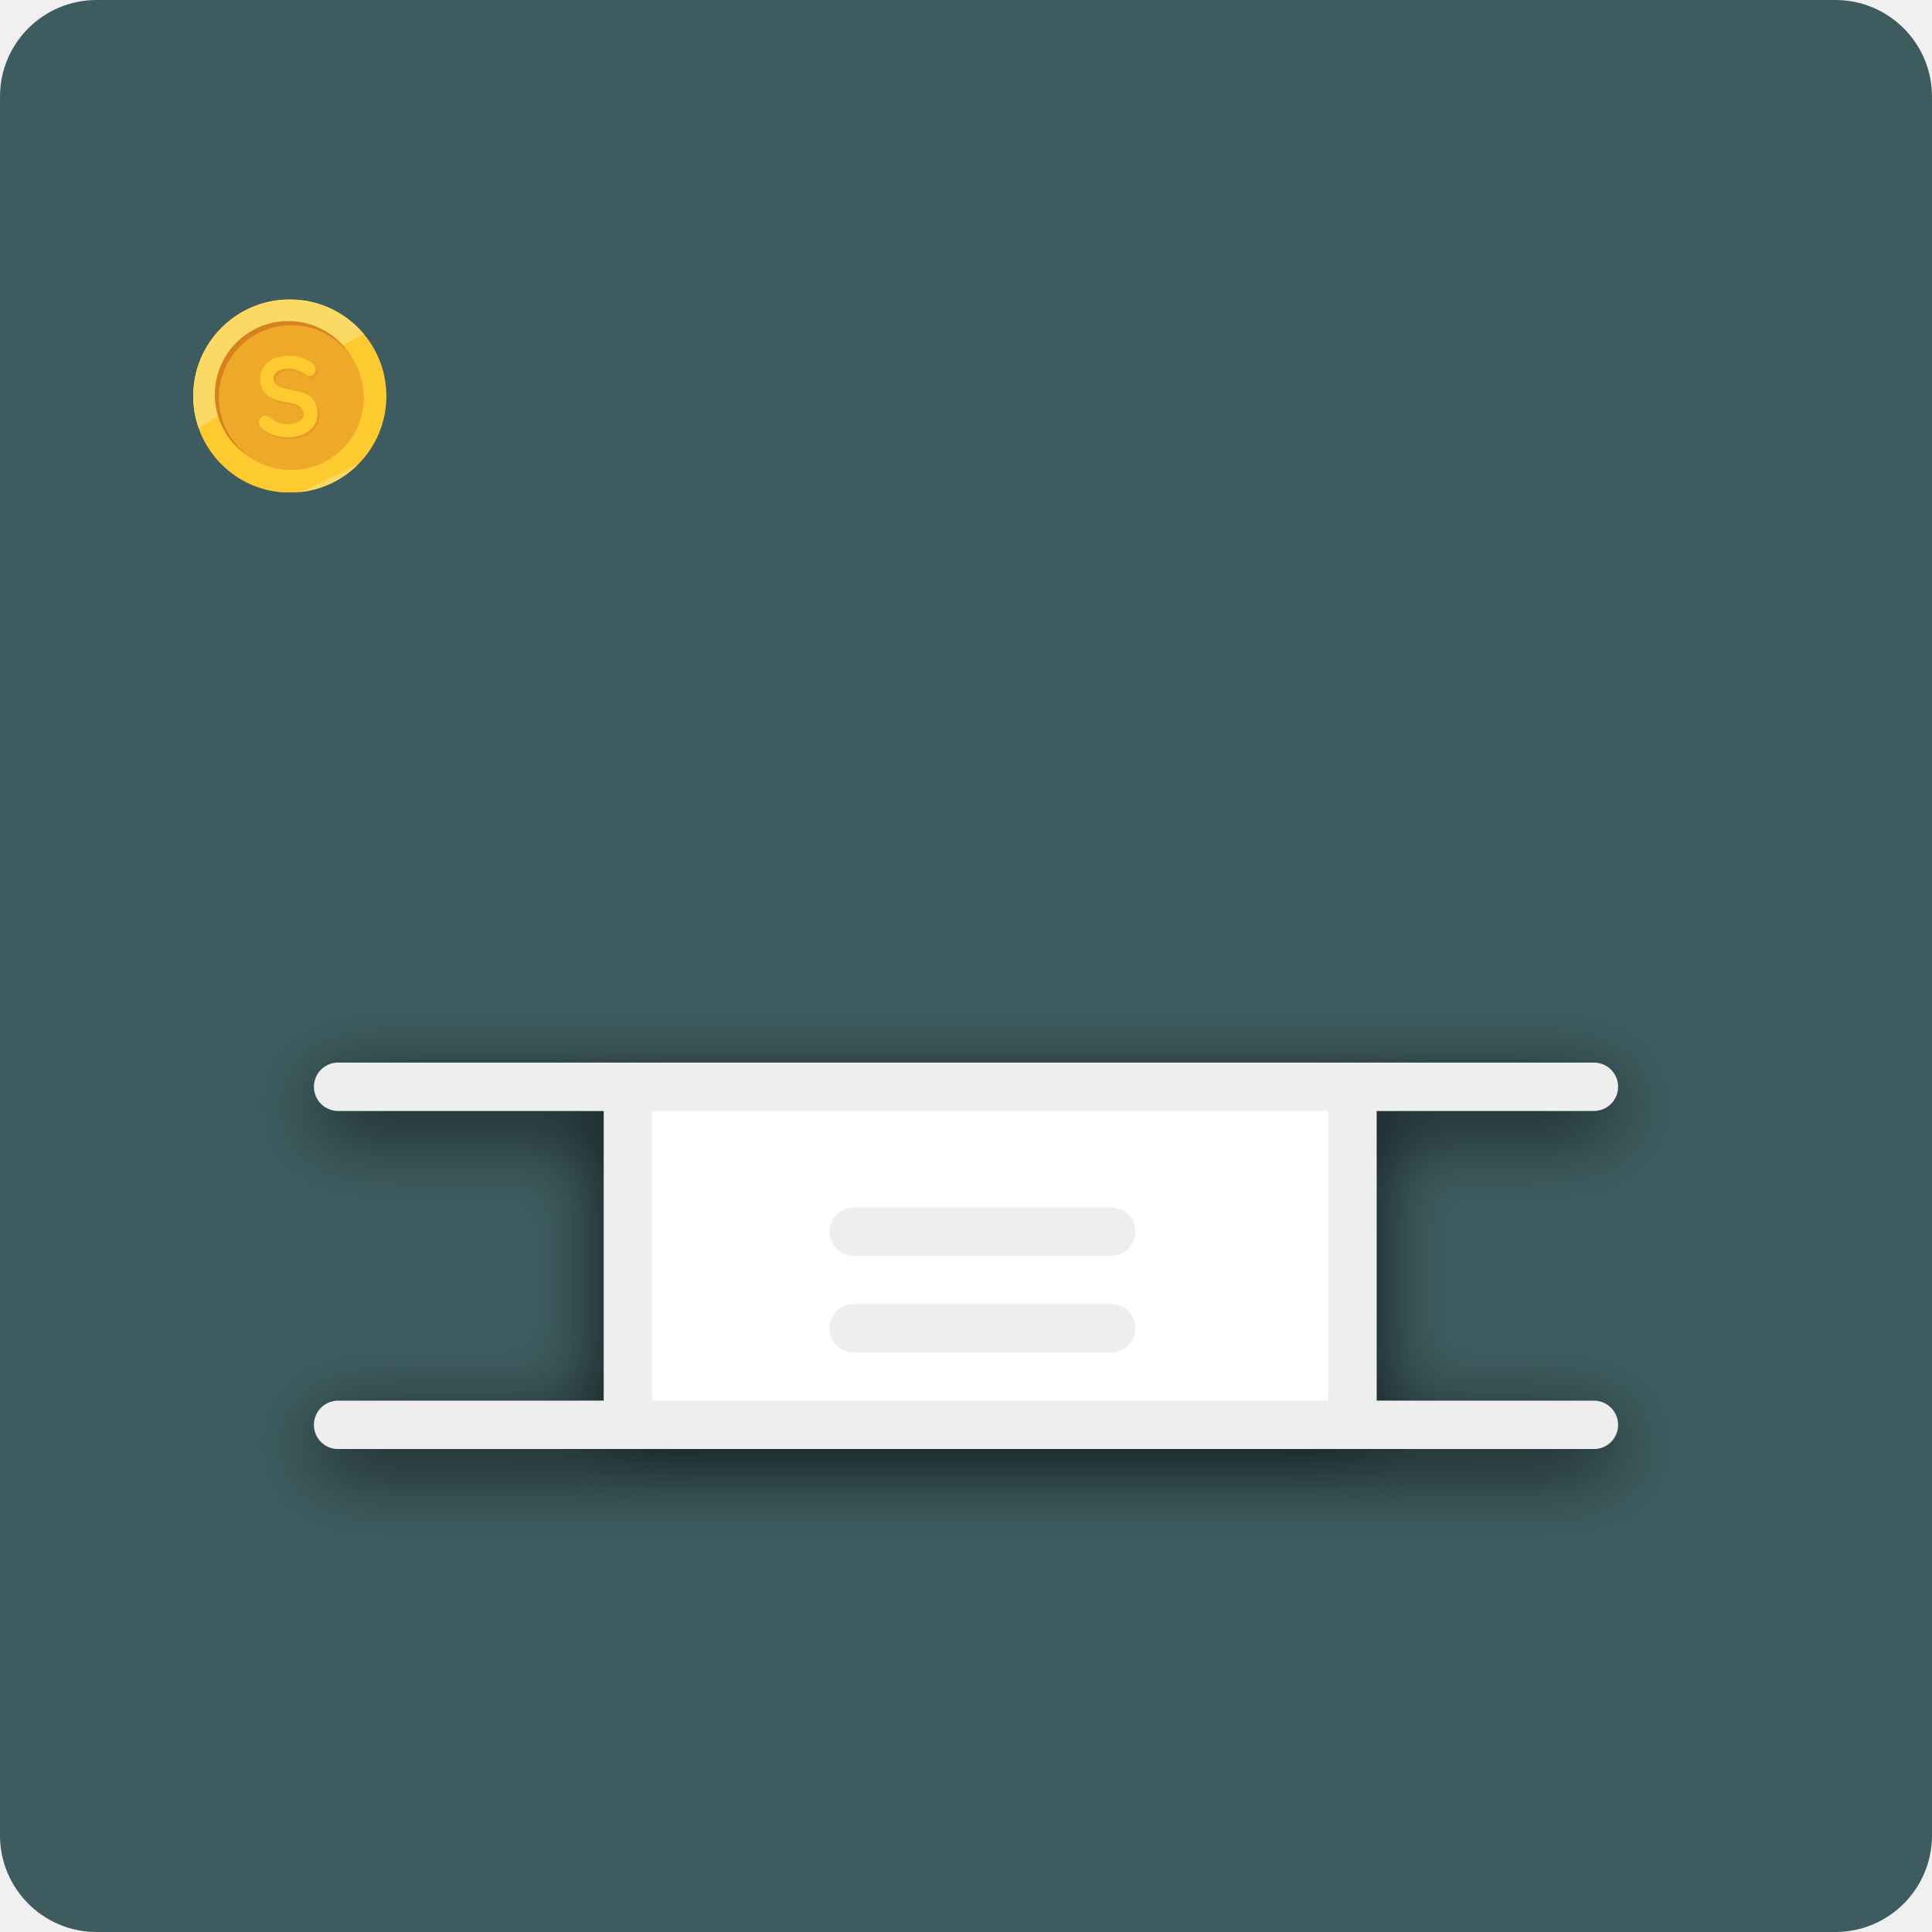
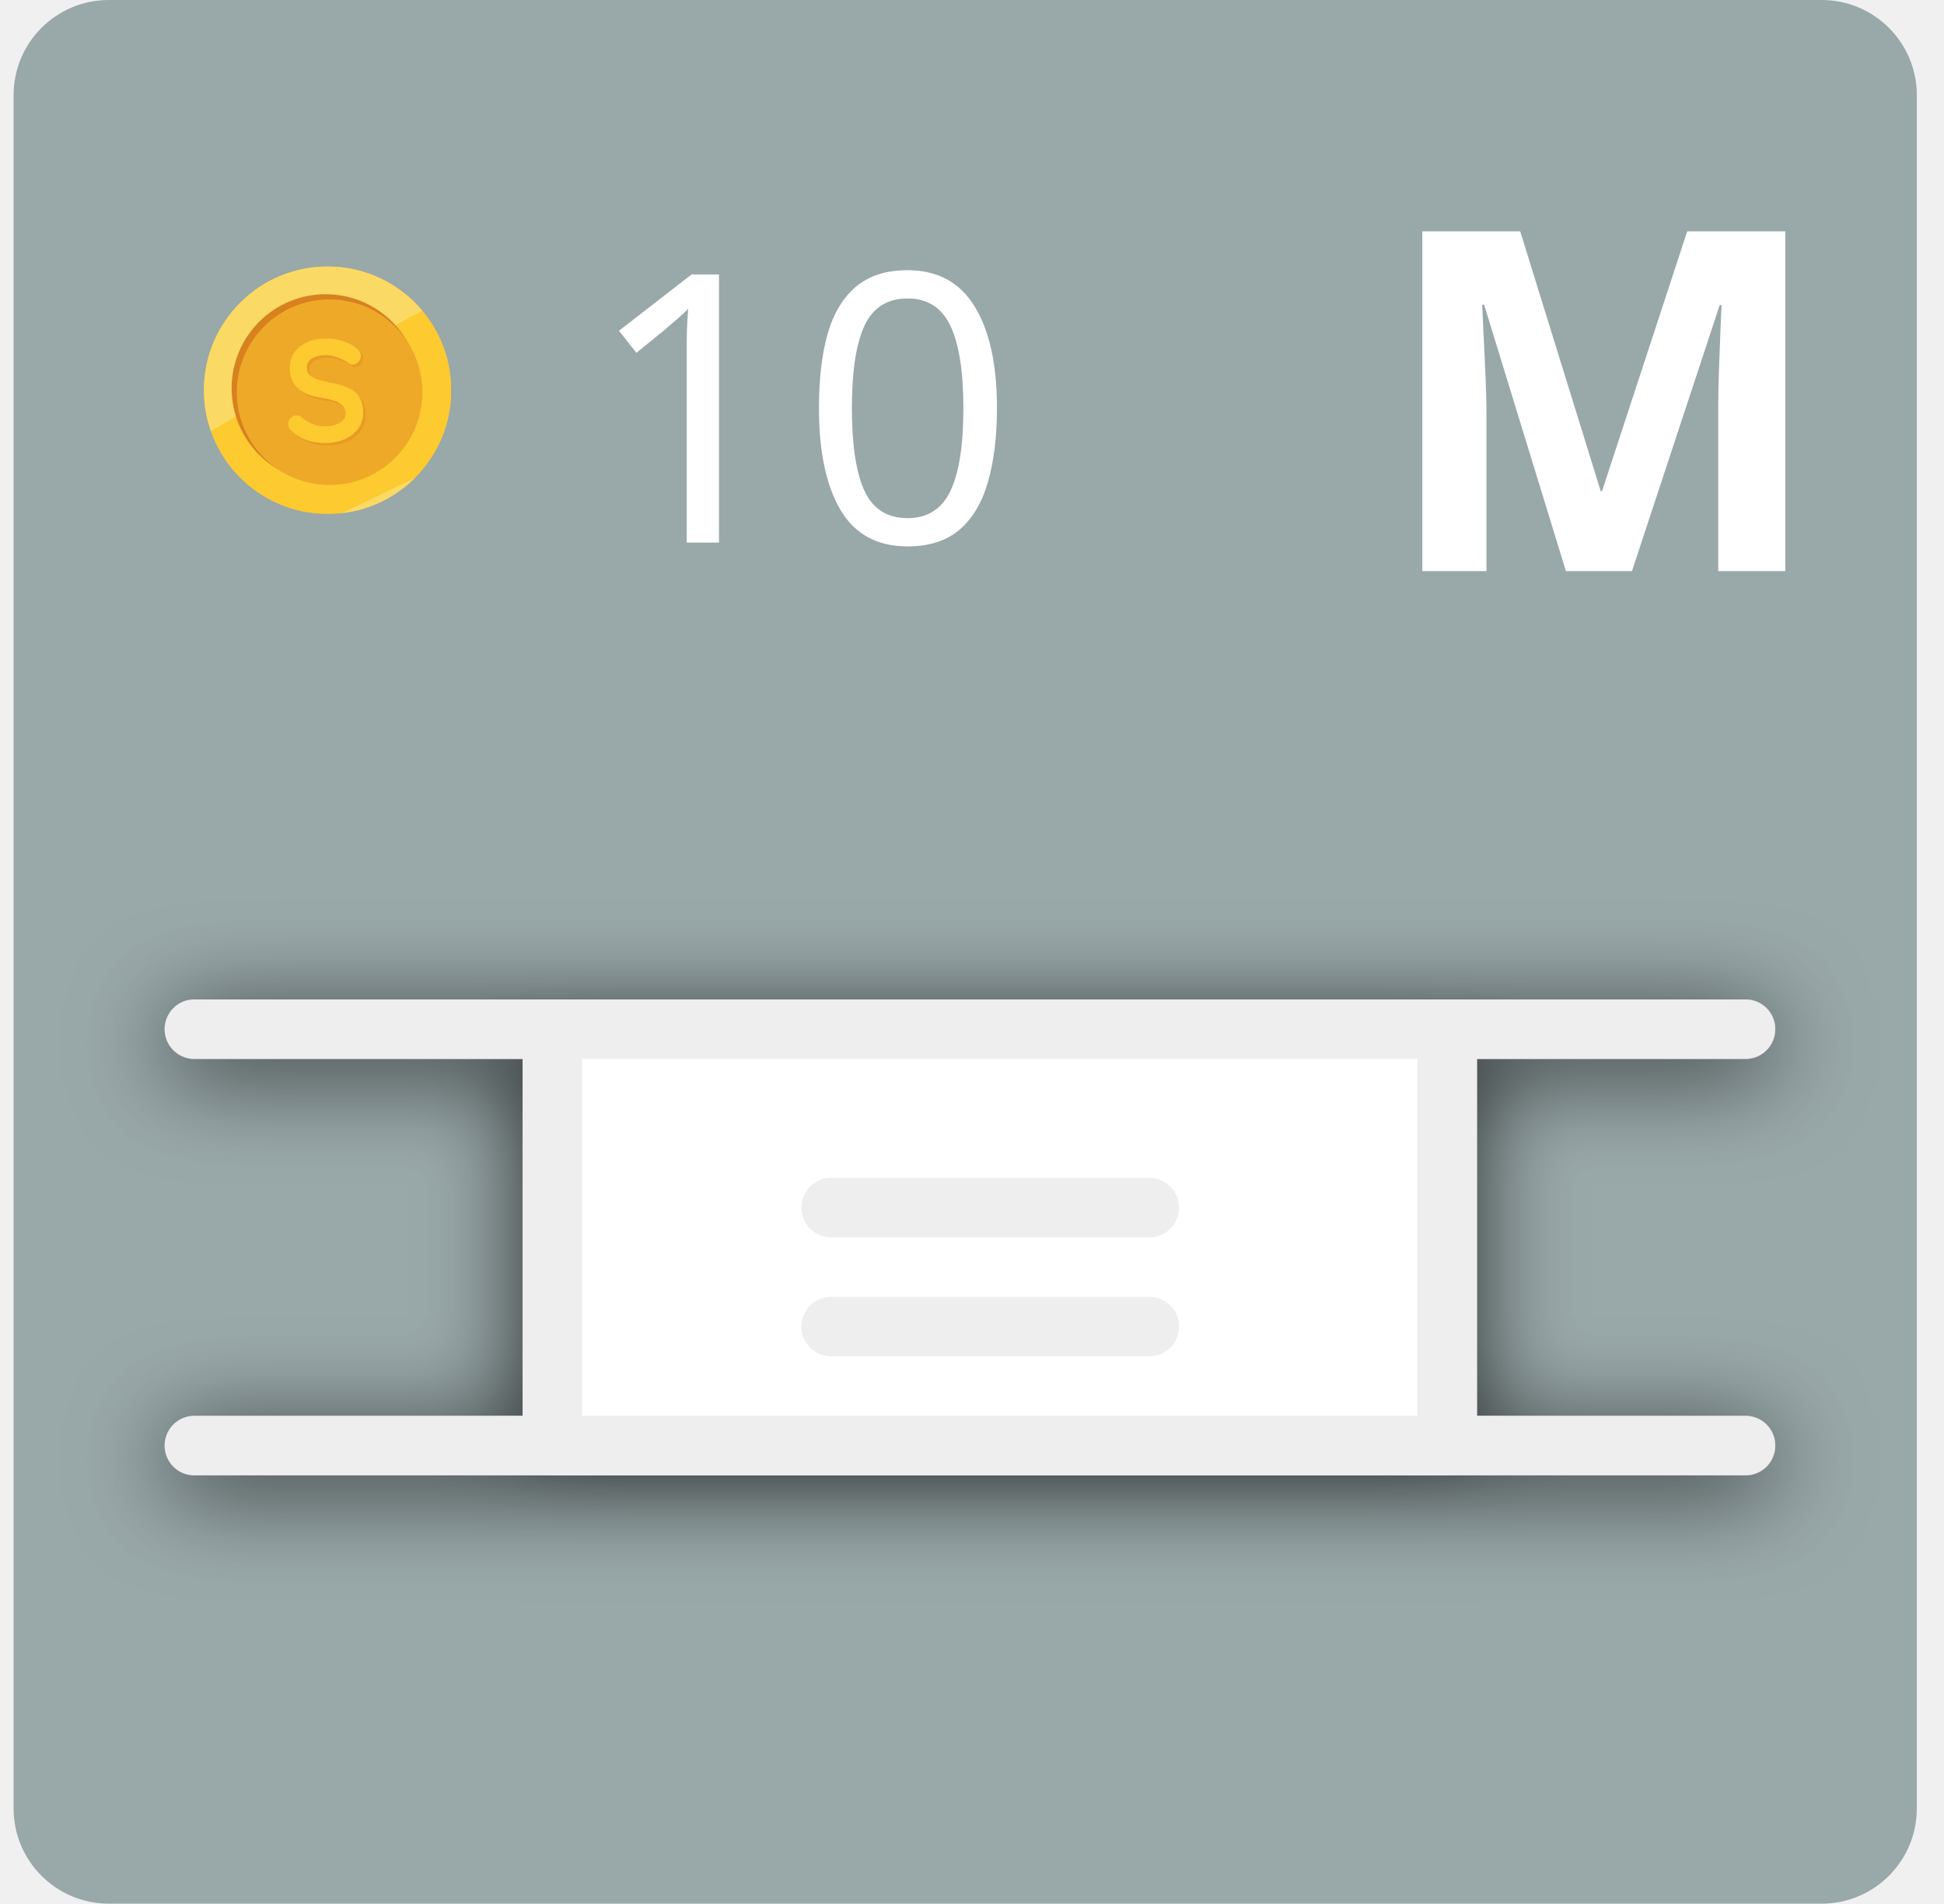
- <svg xmlns="http://www.w3.org/2000/svg" xmlns:xlink="http://www.w3.org/1999/xlink" width="200" height="200" viewBox="0 0 200 200">
+ <svg xmlns="http://www.w3.org/2000/svg" xmlns:xlink="http://www.w3.org/1999/xlink" width="143px" height="140px" viewBox="0 0 143 140" version="1.1">
  <defs>
-     <filter id="iyidtsrnmc" width="134.6%" height="200%" x="-17.3%" y="-50%" filterUnits="objectBoundingBox">
-       <feOffset dy="2" in="SourceAlpha" result="shadowOffsetOuter1" />
-       <feGaussianBlur in="shadowOffsetOuter1" result="shadowBlurOuter1" stdDeviation="4" />
-       <feColorMatrix in="shadowBlurOuter1" result="shadowMatrixOuter1" values="0 0 0 0 0 0 0 0 0 0 0 0 0 0 0 0 0 0 0.731 0" />
+     <filter x="-15.9%" y="-45.7%" width="131.9%" height="191.4%" filterUnits="objectBoundingBox" id="filter-1">
+       <feOffset dx="0" dy="1" in="SourceAlpha" result="shadowOffsetOuter1" />
+       <feGaussianBlur stdDeviation="3.5" in="shadowOffsetOuter1" result="shadowBlurOuter1" />
+       <feColorMatrix values="0 0 0 0 0   0 0 0 0 0   0 0 0 0 0  0 0 0 0.731 0" type="matrix" in="shadowBlurOuter1" result="shadowMatrixOuter1" />
      <feMerge>
        <feMergeNode in="shadowMatrixOuter1" />
        <feMergeNode in="SourceGraphic" />
      </feMerge>
    </filter>
-     <path id="r2uvfu6oja" d="M0 0L20 0 20 20 0 20z" />
+     <polygon id="path-2" points="0 0 18.2 0 18.2 18.2 0 18.2" />
  </defs>
-   <g fill="none" fill-rule="evenodd">
-     <g>
-       <g>
-         <path fill="#143C41" d="M10 0h180c5.523 0 10 4.477 10 10v180c0 5.523-4.477 10-10 10H10c-5.523 0-10-4.477-10-10V10C0 4.477 4.477 0 10 0z" opacity=".803" style="mix-blend-mode:multiply" transform="translate(-5 -35) translate(5 35)" />
-         <g>
-           <g transform="translate(-5 -35) translate(5 35) translate(20 31)">
-             <mask id="oqfhqtsepb" fill="#fff">
-               <use xlink:href="#r2uvfu6oja" />
+   <g id="Page-1" stroke="none" stroke-width="1" fill="none" fill-rule="evenodd">
+     <g id="3.-Game_Mode_2" transform="translate(-989, -30)">
+       <g id="Group-8" transform="translate(990, 30)">
+         <path d="M7,0 L133,0 C136.866,-7.10171439e-16 140,3.134 140,7 L140,133 C140,136.866 136.866,140 133,140 L7,140 C3.134,140 4.73447626e-16,136.866 0,133 L0,7 C-4.73447626e-16,3.134 3.134,7.10171439e-16 7,0 Z" id="Rectangle" fill="#143C41" opacity="0.395" style="mix-blend-mode: multiply;" />
+         <g id="Group" transform="translate(13.3, 73.5)" stroke="#EEEEEE" stroke-linejoin="round" stroke-width="4.375">
+           <g id="img_mask_f" filter="url(#filter-1)">
+             <line x1="114.1" y1="2.188" x2="0" y2="2.188" id="Path-6" stroke-linecap="round" />
+             <line x1="114.1" y1="32.812" x2="0" y2="32.812" id="Path-6-Copy" stroke-linecap="round" />
+             <rect id="Rectangle" fill="#FFFFFF" x="26.331" y="2.188" width="65.827" height="30.625" />
+             <line x1="46.838" y1="15.312" x2="70.243" y2="15.312" id="Path-2" fill="#FFFFFF" stroke-linecap="round" />
+             <line x1="46.838" y1="24.062" x2="70.243" y2="24.062" id="Path-2-Copy" fill="#FFFFFF" stroke-linecap="round" />
+           </g>
+         </g>
+         <text id="10" font-family="Quicksand-Medium, Quicksand" font-size="27.632" font-weight="400" fill="#FFFFFF">
+           <tspan x="42.078" y="39.9">10</tspan>
+         </text>
+         <g id="coin" transform="translate(14, 19.6)">
+           <g id="Group-3" transform="translate(0.000053, 0.000018)">
+             <mask id="mask-3" fill="white">
+               <use xlink:href="#path-2" />
            </mask>
-             <path fill="#FDCA2F" d="M20 10c0 5.523-4.477 10-10 10S0 15.523 0 10 4.477 0 10 0s10 4.477 10 10" mask="url(#oqfhqtsepb)" />
+             <g id="Clip-2" />
+             <path d="M18.2,9.1 C18.2,14.126 14.126,18.2 9.1,18.2 C4.074,18.2 0,14.126 0,9.1 C0,4.074 4.074,0 9.1,0 C14.126,0 18.2,4.074 18.2,9.1" id="Fill-1" fill="#FDCA2F" mask="url(#mask-3)" />
          </g>
-           <path fill="#FADA64" d="M17.651 3.563C15.817 1.385 13.071 0 10.001 0 4.476 0 0 4.477 0 10c0 1.16.2 2.273.563 3.31 5.64-3.348 11.33-6.606 17.088-9.747M11.156 19.931c2.294-.264 4.353-1.302 5.905-2.85-1.562.75-3.12 1.51-4.679 2.264-.407.197-.817.39-1.226.586" transform="translate(-5 -35) translate(5 35) translate(20 31)" />
-           <path fill="#D8811F" d="M17.444 9.842c0 4.198-3.404 7.602-7.602 7.602-4.2 0-7.602-3.404-7.602-7.602 0-4.199 3.403-7.603 7.602-7.603 4.198 0 7.602 3.404 7.602 7.603" transform="translate(-5 -35) translate(5 35) translate(20 31)" />
-           <path fill="#EEA928" d="M17.658 10.158c0 4.143-3.357 7.5-7.5 7.5-4.142 0-7.5-3.357-7.5-7.5 0-4.142 3.358-7.5 7.5-7.5 4.143 0 7.5 3.358 7.5 7.5" transform="translate(-5 -35) translate(5 35) translate(20 31)" />
-           <path fill="#E89B25" d="M10.055 14.46c-.548 0-1.04-.069-1.479-.206-.438-.136-.856-.377-1.255-.721-.102-.086-.18-.184-.235-.293-.055-.11-.082-.22-.082-.33 0-.179.064-.337.193-.474.13-.137.292-.206.487-.206.149 0 .282.047.4.141.296.243.592.427.885.552.294.125.656.187 1.086.187.29 0 .555-.044.798-.135.242-.09.438-.21.587-.363.148-.153.223-.327.223-.522 0-.235-.07-.435-.212-.6-.14-.163-.356-.302-.645-.416-.29-.113-.657-.2-1.103-.264-.423-.062-.794-.158-1.115-.287-.32-.13-.589-.294-.804-.493-.215-.2-.377-.434-.487-.704-.11-.27-.164-.573-.164-.91 0-.508.13-.942.393-1.302.262-.36.616-.634 1.062-.822.446-.187.939-.281 1.479-.281.508 0 .98.076 1.414.229.434.152.788.346 1.062.58.227.18.34.388.34.622 0 .173-.067.33-.2.47-.133.14-.29.211-.469.211-.117 0-.223-.035-.317-.105-.125-.11-.293-.214-.504-.311-.212-.098-.435-.18-.67-.247-.234-.066-.453-.1-.656-.1-.337 0-.62.043-.851.13-.231.086-.405.203-.522.351-.118.15-.176.321-.176.517 0 .234.068.428.205.58.137.153.334.275.593.365.258.09.567.17.927.24.469.086.882.188 1.238.305.356.118.65.268.886.452.234.184.41.415.528.692.117.278.176.616.176 1.015 0 .509-.141.947-.423 1.315-.281.367-.651.649-1.109.844-.457.196-.952.294-1.484.294" transform="translate(-5 -35) translate(5 35) translate(20 31)" />
-           <path fill="#FDCA2F" d="M9.86 14.264c-.548 0-1.041-.068-1.48-.205-.438-.137-.856-.377-1.255-.722-.102-.086-.18-.183-.235-.293-.054-.11-.082-.22-.082-.329 0-.18.065-.338.194-.475.129-.137.291-.205.487-.205.148 0 .281.047.399.14.297.243.592.427.886.552.293.125.655.188 1.085.188.29 0 .556-.045.798-.135.243-.09.438-.211.587-.364.148-.152.223-.326.223-.522 0-.235-.07-.434-.211-.599-.141-.164-.356-.303-.646-.416-.29-.114-.657-.202-1.103-.264-.422-.063-.794-.159-1.115-.288-.32-.129-.588-.293-.803-.492-.216-.2-.378-.435-.487-.705-.11-.27-.165-.573-.165-.909 0-.509.131-.943.393-1.303.263-.36.617-.633 1.062-.821.446-.188.94-.282 1.479-.282.509 0 .98.076 1.414.23.434.152.788.345 1.062.58.227.18.34.387.34.622 0 .172-.066.329-.2.47-.132.14-.289.21-.468.21-.118 0-.223-.035-.317-.105-.126-.11-.294-.213-.505-.311-.211-.098-.434-.18-.669-.247-.235-.066-.454-.1-.657-.1-.336 0-.62.044-.85.13-.232.086-.406.203-.523.352-.117.149-.176.32-.176.516 0 .235.068.428.205.581.137.153.335.274.593.364.258.09.567.17.927.24.47.087.882.188 1.238.305.356.118.651.269.886.452.235.184.41.415.528.693.117.277.176.616.176 1.015 0 .508-.14.946-.422 1.314-.282.368-.652.65-1.11.845-.457.195-.952.293-1.484.293" transform="translate(-5 -35) translate(5 35) translate(20 31)" />
+           <path d="M16.062,3.243 C14.393,1.26 11.894,0 9.1,0 C4.074,0 0,4.074 0,9.1 C0,10.156 0.182,11.169 0.513,12.112 C5.644,9.066 10.823,6.101 16.062,3.243" id="Fill-4" fill="#FADA64" />
+           <path d="M10.152,18.138 C12.24,17.897 14.113,16.952 15.525,15.544 C14.104,16.227 12.687,16.917 11.268,17.604 C10.897,17.783 10.524,17.959 10.152,18.138" id="Fill-6" fill="#FADA64" />
+           <path d="M15.874,8.956 C15.874,12.777 12.777,15.874 8.956,15.874 C5.135,15.874 2.038,12.777 2.038,8.956 C2.038,5.135 5.135,2.038 8.956,2.038 C12.777,2.038 15.874,5.135 15.874,8.956" id="Fill-8" fill="#D8811F" />
+           <path d="M16.069,9.244 C16.069,13.014 13.014,16.069 9.244,16.069 C5.475,16.069 2.419,13.014 2.419,9.244 C2.419,5.475 5.475,2.419 9.244,2.419 C13.014,2.419 16.069,5.475 16.069,9.244" id="Fill-10" fill="#EEA928" />
+           <path d="M9.15,13.158 C8.652,13.158 8.203,13.096 7.804,12.972 C7.406,12.847 7.025,12.628 6.662,12.315 C6.569,12.236 6.498,12.148 6.448,12.048 C6.398,11.948 6.373,11.849 6.373,11.749 C6.373,11.585 6.432,11.441 6.55,11.316 C6.667,11.192 6.815,11.13 6.993,11.13 C7.128,11.13 7.249,11.172 7.356,11.258 C7.626,11.478 7.895,11.646 8.162,11.76 C8.429,11.873 8.758,11.931 9.15,11.931 C9.413,11.931 9.655,11.89 9.876,11.808 C10.097,11.726 10.275,11.615 10.41,11.477 C10.545,11.338 10.613,11.179 10.613,11.001 C10.613,10.788 10.549,10.606 10.421,10.457 C10.293,10.307 10.097,10.181 9.833,10.078 C9.57,9.975 9.235,9.894 8.83,9.838 C8.445,9.781 8.107,9.693 7.815,9.576 C7.523,9.458 7.279,9.309 7.084,9.127 C6.888,8.946 6.74,8.732 6.64,8.486 C6.541,8.241 6.491,7.965 6.491,7.659 C6.491,7.196 6.61,6.801 6.849,6.474 C7.087,6.146 7.409,5.897 7.815,5.726 C8.221,5.555 8.669,5.47 9.161,5.47 C9.623,5.47 10.052,5.539 10.447,5.678 C10.843,5.817 11.164,5.993 11.414,6.207 C11.62,6.371 11.724,6.559 11.724,6.773 C11.724,6.929 11.663,7.072 11.542,7.2 C11.421,7.328 11.278,7.392 11.115,7.392 C11.008,7.392 10.912,7.36 10.826,7.296 C10.713,7.196 10.56,7.102 10.367,7.013 C10.175,6.924 9.972,6.849 9.759,6.789 C9.545,6.728 9.346,6.698 9.161,6.698 C8.854,6.698 8.596,6.737 8.386,6.815 C8.176,6.894 8.018,7.001 7.911,7.136 C7.804,7.271 7.751,7.428 7.751,7.606 C7.751,7.819 7.813,7.995 7.938,8.134 C8.062,8.273 8.242,8.383 8.477,8.465 C8.712,8.547 8.993,8.62 9.321,8.684 C9.748,8.763 10.123,8.855 10.447,8.962 C10.771,9.069 11.04,9.206 11.254,9.373 C11.467,9.54 11.627,9.75 11.734,10.003 C11.841,10.256 11.894,10.563 11.894,10.927 C11.894,11.389 11.766,11.788 11.51,12.123 C11.254,12.457 10.917,12.714 10.501,12.891 C10.084,13.069 9.634,13.158 9.15,13.158" id="Fill-28" fill="#E89B25" />
+           <path d="M8.972,12.98 C8.474,12.98 8.025,12.918 7.626,12.794 C7.228,12.669 6.847,12.45 6.484,12.137 C6.391,12.059 6.32,11.97 6.27,11.87 C6.22,11.77 6.195,11.671 6.195,11.571 C6.195,11.407 6.254,11.263 6.372,11.138 C6.489,11.014 6.637,10.952 6.815,10.952 C6.95,10.952 7.071,10.994 7.178,11.08 C7.448,11.301 7.717,11.468 7.984,11.582 C8.251,11.695 8.58,11.753 8.972,11.753 C9.235,11.753 9.477,11.712 9.698,11.63 C9.919,11.548 10.097,11.437 10.232,11.299 C10.367,11.16 10.435,11.001 10.435,10.824 C10.435,10.61 10.371,10.428 10.243,10.279 C10.115,10.129 9.919,10.003 9.655,9.9 C9.392,9.797 9.057,9.716 8.652,9.66 C8.267,9.603 7.929,9.515 7.637,9.398 C7.345,9.28 7.101,9.131 6.906,8.949 C6.71,8.768 6.562,8.554 6.462,8.309 C6.363,8.063 6.313,7.787 6.313,7.481 C6.313,7.018 6.432,6.623 6.671,6.296 C6.909,5.968 7.231,5.719 7.637,5.548 C8.043,5.377 8.491,5.292 8.983,5.292 C9.445,5.292 9.874,5.361 10.269,5.5 C10.665,5.639 10.986,5.815 11.236,6.029 C11.442,6.193 11.546,6.381 11.546,6.595 C11.546,6.751 11.485,6.894 11.364,7.022 C11.243,7.15 11.1,7.214 10.937,7.214 C10.83,7.214 10.734,7.182 10.649,7.118 C10.535,7.018 10.382,6.924 10.189,6.835 C9.997,6.746 9.794,6.671 9.581,6.611 C9.367,6.55 9.168,6.52 8.983,6.52 C8.677,6.52 8.418,6.559 8.208,6.637 C7.998,6.716 7.84,6.823 7.733,6.958 C7.626,7.093 7.573,7.25 7.573,7.428 C7.573,7.641 7.635,7.817 7.76,7.956 C7.884,8.095 8.064,8.205 8.299,8.287 C8.534,8.369 8.815,8.442 9.143,8.506 C9.57,8.585 9.945,8.677 10.269,8.784 C10.593,8.891 10.862,9.028 11.076,9.195 C11.289,9.362 11.449,9.572 11.556,9.825 C11.663,10.078 11.716,10.386 11.716,10.749 C11.716,11.212 11.588,11.61 11.332,11.945 C11.076,12.279 10.739,12.536 10.323,12.713 C9.906,12.891 9.456,12.98 8.972,12.98" id="Fill-30" fill="#FDCA2F" />
        </g>
-         <g stroke="#EEE" stroke-linejoin="round" stroke-width="5" filter="url(#iyidtsrnmc)" transform="translate(-5 -35) translate(5 35) translate(35 110)">
-           <path stroke-linecap="round" d="M130 2.5L0 2.5M130 37.5L0 37.5" />
-           <path fill="#FFF" d="M30 2.5H105V37.5H30z" />
-           <path fill="#FFF" stroke-linecap="round" d="M53.365 17.5L80.031 17.5M53.365 27.5L80.031 27.5" />
-         </g>
+         <text id="M" font-family="Quicksand-Bold, Quicksand" font-size="35" font-weight="bold" fill="#FFFFFF">
+           <tspan x="100.468" y="42">M</tspan>
+         </text>
      </g>
    </g>
  </g>
</svg>
